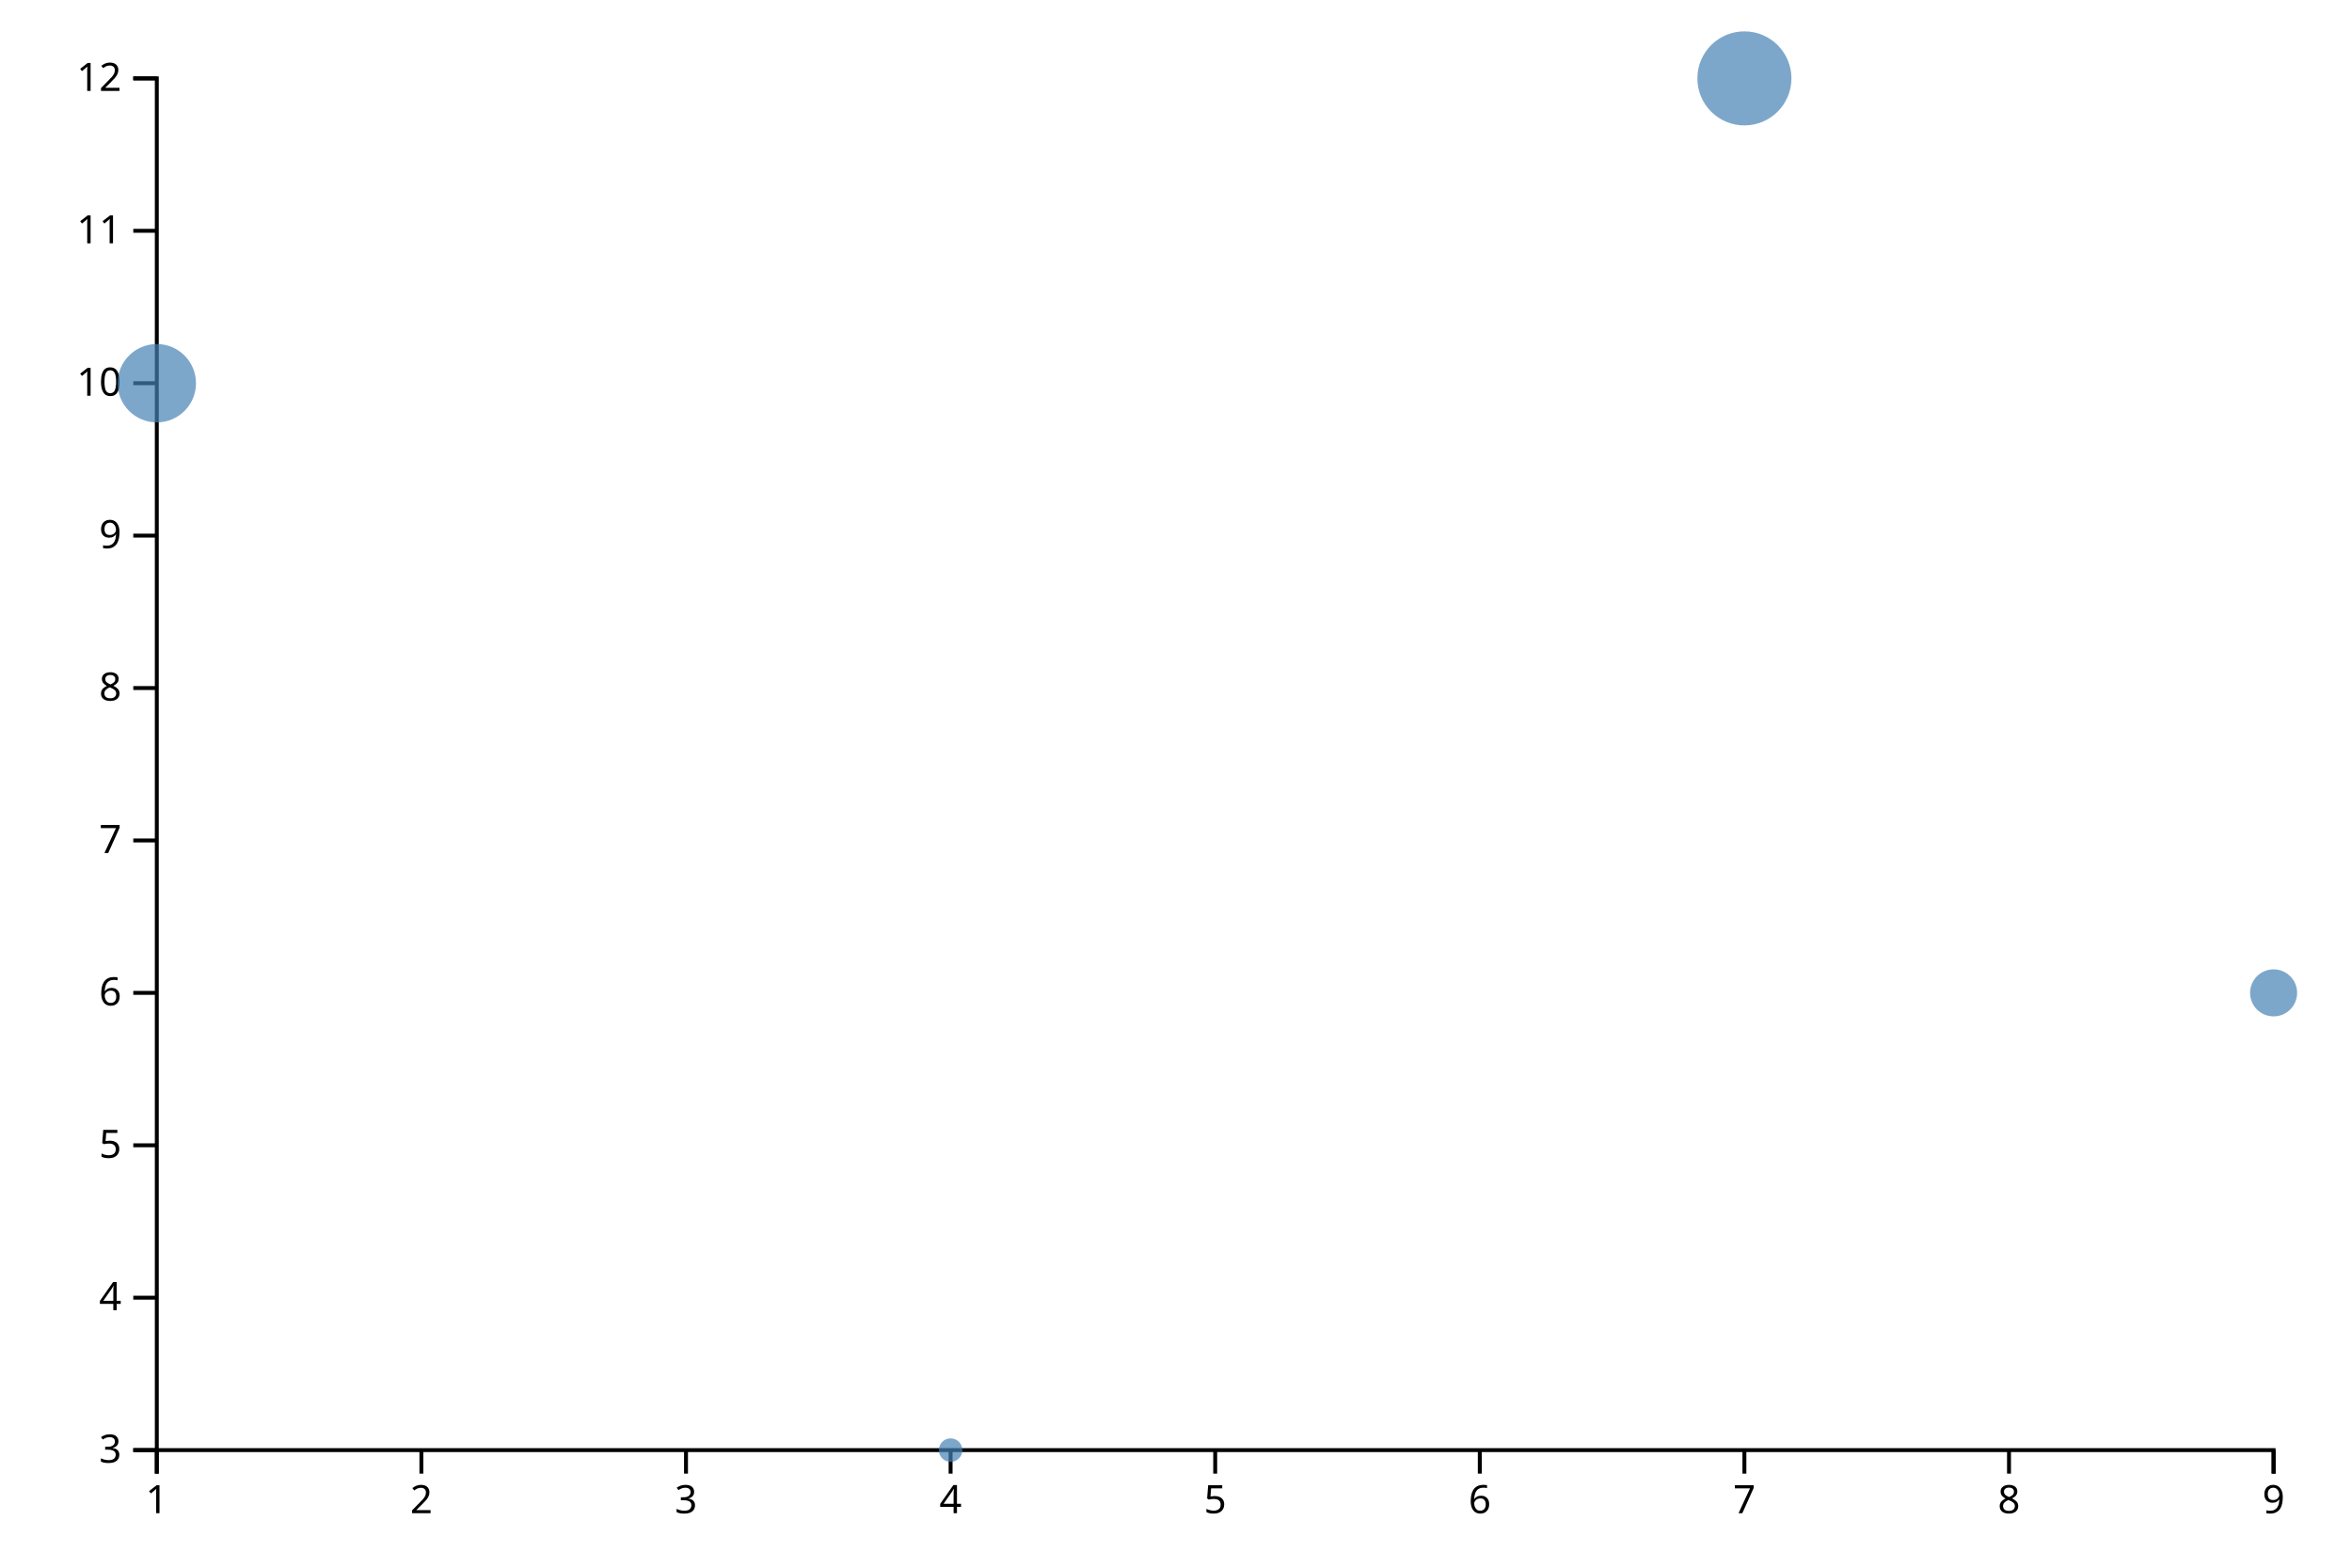
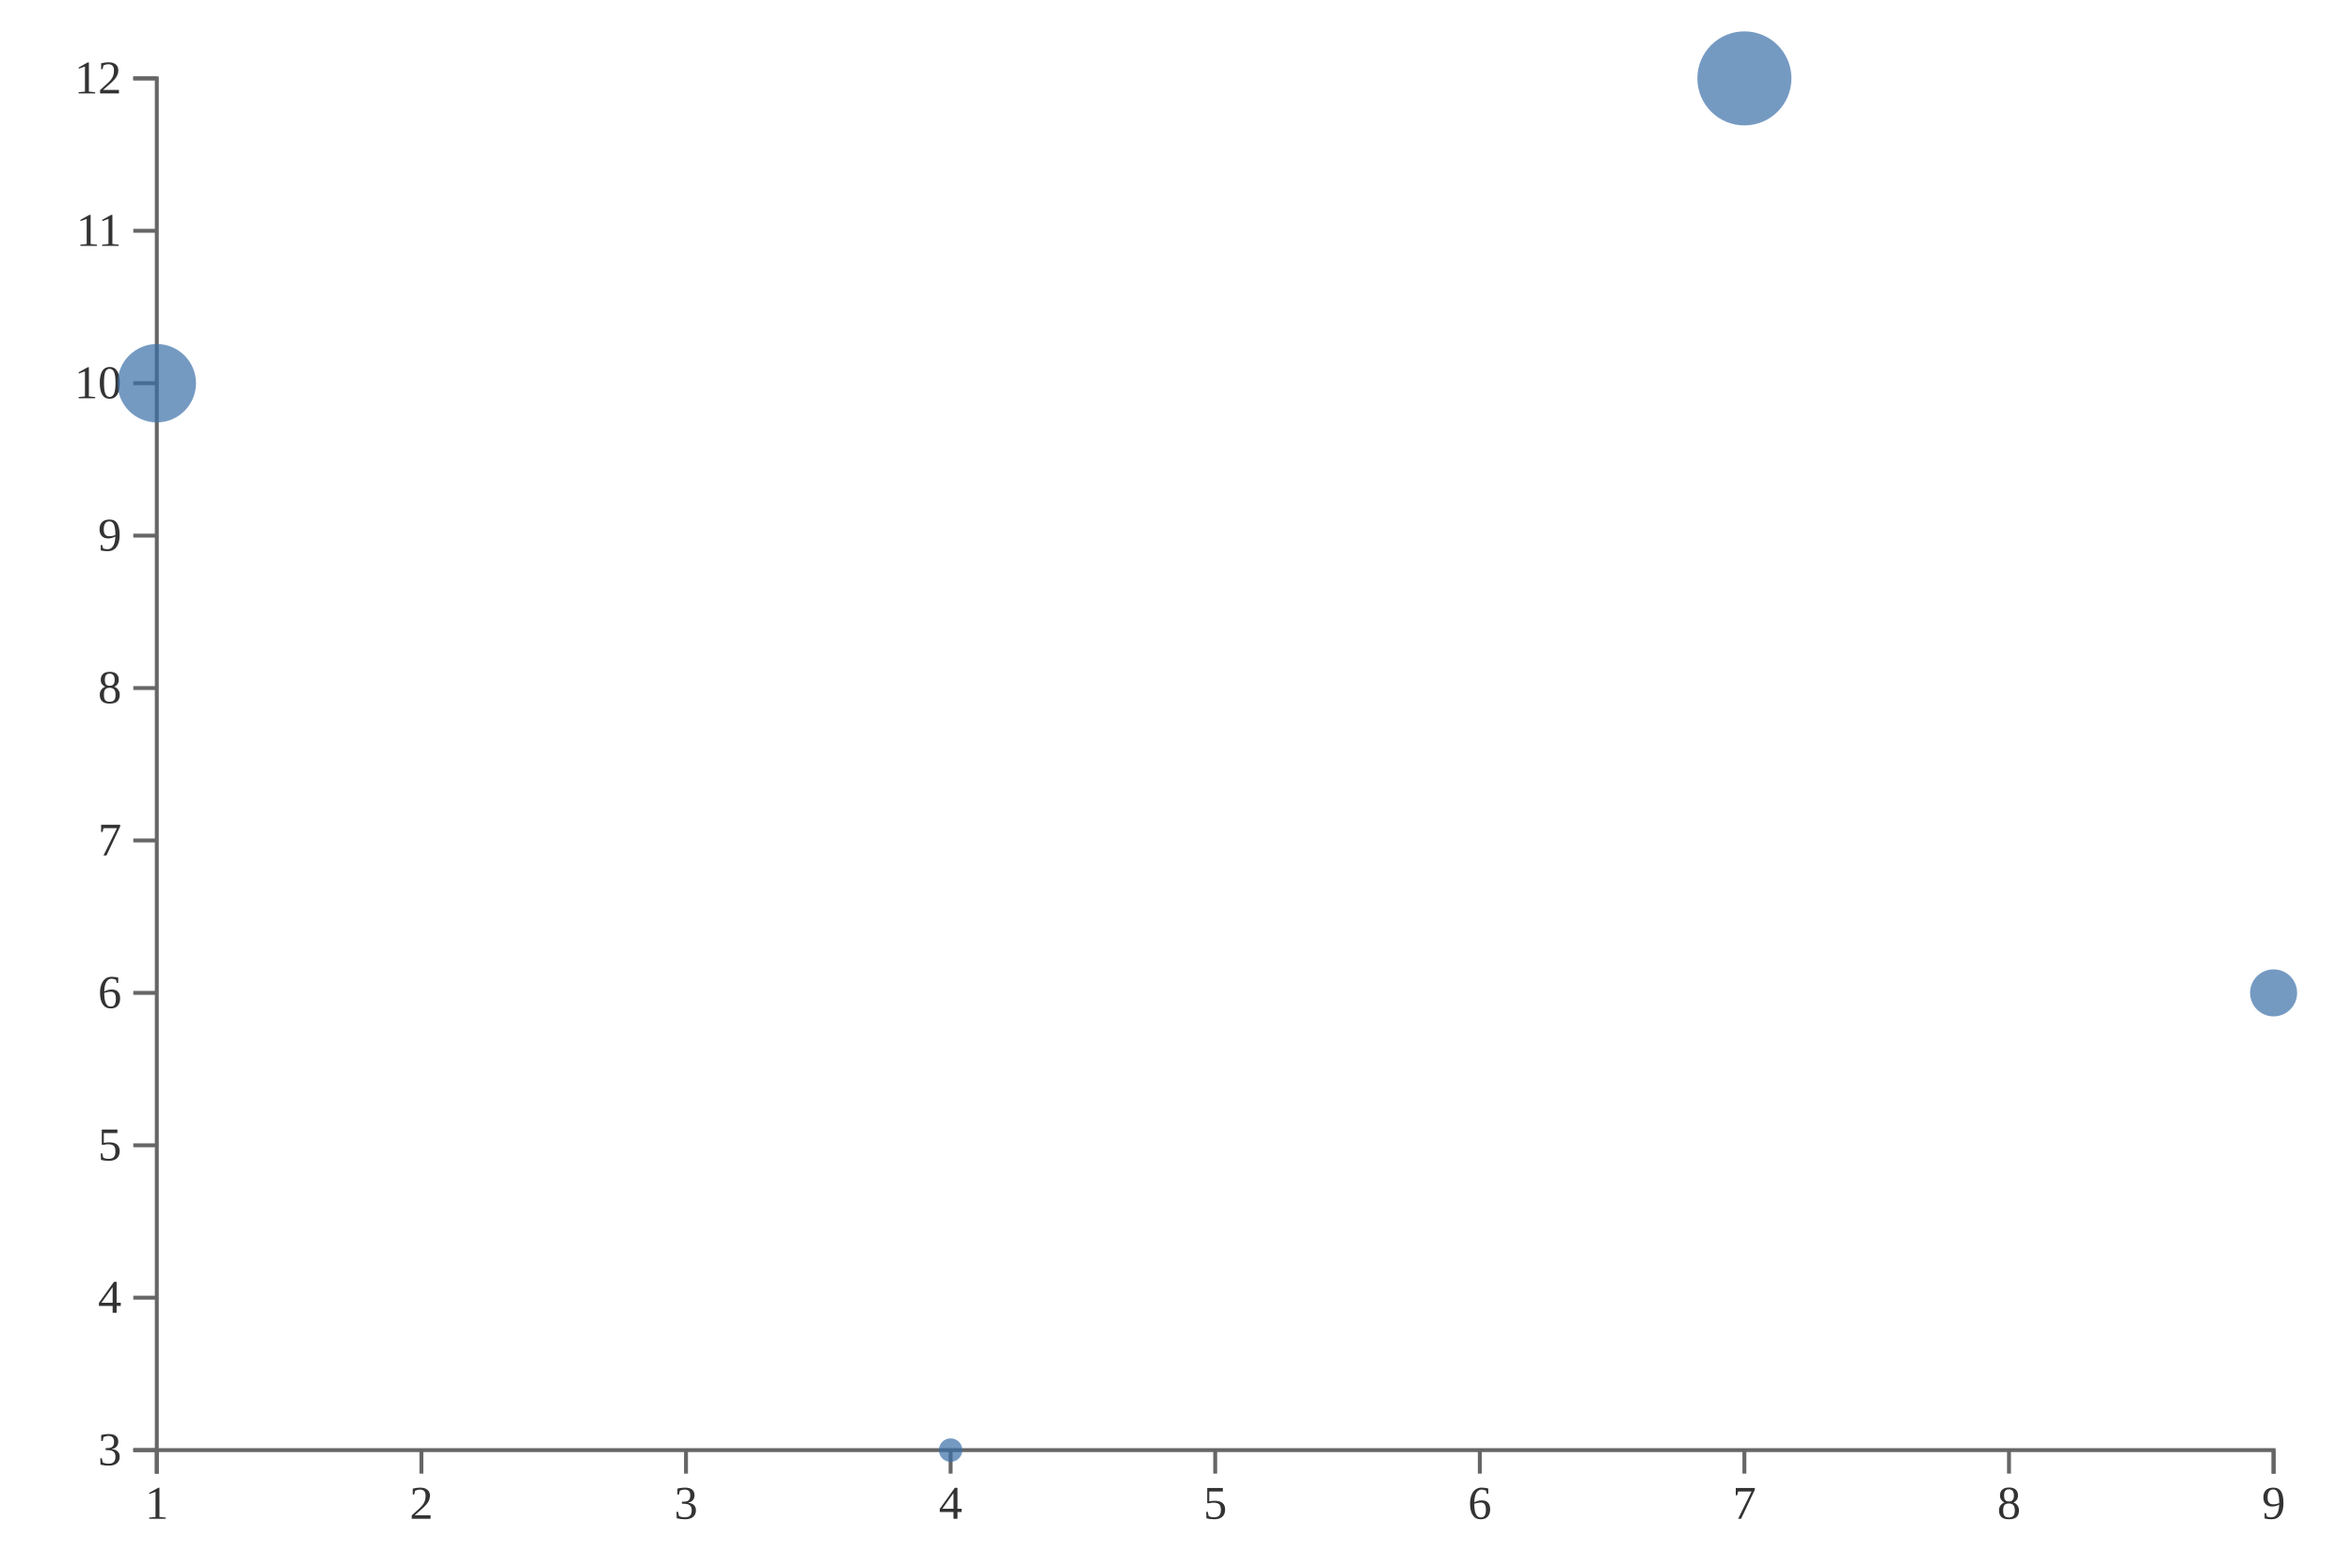
- <svg width="600" height="400" viewBox="0 0 600 400">
+ <svg width="600" height="400" font-family="var(--vis-font-family, sans-serif)" viewBox="0 0 600 400">
  <g transform="translate(40, 20)">
    <g class="x-axis" transform="translate(0, 350)">
-       <g fill="none" font-family="sans-serif" font-size="10" text-anchor="middle">
-         <path d="M0,6V0H540V6" stroke="currentColor" />
+       <g fill="none" font-family="var(--vis-font-family, sans-serif)" font-size="var(--vis-font-size, 10px)" text-anchor="middle">
+         <path d="M0,6V0H540V6" stroke="var(--vis-axis, #666666)" />
        <g class="tick" transform="translate(0,0)">
-           <line stroke="currentColor" x1="0" x2="0" y1="0" y2="6" />
-           <text dy="0.71em" fill="currentColor" y="9">1</text>
+           <line stroke="var(--vis-axis, #666666)" x1="0" x2="0" y1="0" y2="6" />
+           <text dy="0.71em" fill="var(--vis-text, #333333)" y="9">1</text>
        </g>
        <g class="tick" transform="translate(67.5,0)">
-           <line stroke="currentColor" x1="0" x2="0" y1="0" y2="6" />
-           <text dy="0.71em" fill="currentColor" y="9">2</text>
+           <line stroke="var(--vis-axis, #666666)" x1="0" x2="0" y1="0" y2="6" />
+           <text dy="0.71em" fill="var(--vis-text, #333333)" y="9">2</text>
        </g>
        <g class="tick" transform="translate(135,0)">
-           <line stroke="currentColor" x1="0" x2="0" y1="0" y2="6" />
-           <text dy="0.71em" fill="currentColor" y="9">3</text>
+           <line stroke="var(--vis-axis, #666666)" x1="0" x2="0" y1="0" y2="6" />
+           <text dy="0.71em" fill="var(--vis-text, #333333)" y="9">3</text>
        </g>
        <g class="tick" transform="translate(202.5,0)">
-           <line stroke="currentColor" x1="0" x2="0" y1="0" y2="6" />
-           <text dy="0.71em" fill="currentColor" y="9">4</text>
+           <line stroke="var(--vis-axis, #666666)" x1="0" x2="0" y1="0" y2="6" />
+           <text dy="0.71em" fill="var(--vis-text, #333333)" y="9">4</text>
        </g>
        <g class="tick" transform="translate(270,0)">
-           <line stroke="currentColor" x1="0" x2="0" y1="0" y2="6" />
-           <text dy="0.71em" fill="currentColor" y="9">5</text>
+           <line stroke="var(--vis-axis, #666666)" x1="0" x2="0" y1="0" y2="6" />
+           <text dy="0.71em" fill="var(--vis-text, #333333)" y="9">5</text>
        </g>
        <g class="tick" transform="translate(337.5,0)">
-           <line stroke="currentColor" x1="0" x2="0" y1="0" y2="6" />
-           <text dy="0.71em" fill="currentColor" y="9">6</text>
+           <line stroke="var(--vis-axis, #666666)" x1="0" x2="0" y1="0" y2="6" />
+           <text dy="0.71em" fill="var(--vis-text, #333333)" y="9">6</text>
        </g>
        <g class="tick" transform="translate(405,0)">
-           <line stroke="currentColor" x1="0" x2="0" y1="0" y2="6" />
-           <text dy="0.71em" fill="currentColor" y="9">7</text>
+           <line stroke="var(--vis-axis, #666666)" x1="0" x2="0" y1="0" y2="6" />
+           <text dy="0.71em" fill="var(--vis-text, #333333)" y="9">7</text>
        </g>
        <g class="tick" transform="translate(472.5,0)">
-           <line stroke="currentColor" x1="0" x2="0" y1="0" y2="6" />
-           <text dy="0.71em" fill="currentColor" y="9">8</text>
+           <line stroke="var(--vis-axis, #666666)" x1="0" x2="0" y1="0" y2="6" />
+           <text dy="0.71em" fill="var(--vis-text, #333333)" y="9">8</text>
        </g>
        <g class="tick" transform="translate(540,0)">
-           <line stroke="currentColor" x1="0" x2="0" y1="0" y2="6" />
-           <text dy="0.71em" fill="currentColor" y="9">9</text>
+           <line stroke="var(--vis-axis, #666666)" x1="0" x2="0" y1="0" y2="6" />
+           <text dy="0.71em" fill="var(--vis-text, #333333)" y="9">9</text>
        </g>
      </g>
    </g>
    <g class="y-axis">
-       <g fill="none" font-family="sans-serif" font-size="10" text-anchor="end">
-         <path d="M-6,350H0V0H-6" stroke="currentColor" />
+       <g fill="none" font-family="var(--vis-font-family, sans-serif)" font-size="var(--vis-font-size, 10px)" text-anchor="end">
+         <path d="M-6,350H0V0H-6" stroke="var(--vis-axis, #666666)" />
        <g class="tick" transform="translate(0,350)">
-           <line stroke="currentColor" x1="0" x2="-6" y1="0" y2="0" />
-           <text dy="0.32em" fill="currentColor" x="-9">3</text>
+           <line stroke="var(--vis-axis, #666666)" x1="0" x2="-6" y1="0" y2="0" />
+           <text dy="0.32em" fill="var(--vis-text, #333333)" x="-9">3</text>
        </g>
        <g class="tick" transform="translate(0,311.1111)">
-           <line stroke="currentColor" x1="0" x2="-6" y1="0" y2="0" />
-           <text dy="0.32em" fill="currentColor" x="-9">4</text>
+           <line stroke="var(--vis-axis, #666666)" x1="0" x2="-6" y1="0" y2="0" />
+           <text dy="0.32em" fill="var(--vis-text, #333333)" x="-9">4</text>
        </g>
        <g class="tick" transform="translate(0,272.2222)">
-           <line stroke="currentColor" x1="0" x2="-6" y1="0" y2="0" />
-           <text dy="0.32em" fill="currentColor" x="-9">5</text>
+           <line stroke="var(--vis-axis, #666666)" x1="0" x2="-6" y1="0" y2="0" />
+           <text dy="0.32em" fill="var(--vis-text, #333333)" x="-9">5</text>
        </g>
        <g class="tick" transform="translate(0,233.3333)">
-           <line stroke="currentColor" x1="0" x2="-6" y1="0" y2="0" />
-           <text dy="0.32em" fill="currentColor" x="-9">6</text>
+           <line stroke="var(--vis-axis, #666666)" x1="0" x2="-6" y1="0" y2="0" />
+           <text dy="0.32em" fill="var(--vis-text, #333333)" x="-9">6</text>
        </g>
        <g class="tick" transform="translate(0,194.4444)">
-           <line stroke="currentColor" x1="0" x2="-6" y1="0" y2="0" />
-           <text dy="0.32em" fill="currentColor" x="-9">7</text>
+           <line stroke="var(--vis-axis, #666666)" x1="0" x2="-6" y1="0" y2="0" />
+           <text dy="0.32em" fill="var(--vis-text, #333333)" x="-9">7</text>
        </g>
        <g class="tick" transform="translate(0,155.5556)">
-           <line stroke="currentColor" x1="0" x2="-6" y1="0" y2="0" />
-           <text dy="0.32em" fill="currentColor" x="-9">8</text>
+           <line stroke="var(--vis-axis, #666666)" x1="0" x2="-6" y1="0" y2="0" />
+           <text dy="0.32em" fill="var(--vis-text, #333333)" x="-9">8</text>
        </g>
        <g class="tick" transform="translate(0,116.6667)">
-           <line stroke="currentColor" x1="0" x2="-6" y1="0" y2="0" />
-           <text dy="0.32em" fill="currentColor" x="-9">9</text>
+           <line stroke="var(--vis-axis, #666666)" x1="0" x2="-6" y1="0" y2="0" />
+           <text dy="0.32em" fill="var(--vis-text, #333333)" x="-9">9</text>
        </g>
        <g class="tick" transform="translate(0,77.7778)">
-           <line stroke="currentColor" x1="0" x2="-6" y1="0" y2="0" />
-           <text dy="0.32em" fill="currentColor" x="-9">10</text>
+           <line stroke="var(--vis-axis, #666666)" x1="0" x2="-6" y1="0" y2="0" />
+           <text dy="0.32em" fill="var(--vis-text, #333333)" x="-9">10</text>
        </g>
        <g class="tick" transform="translate(0,38.8889)">
-           <line stroke="currentColor" x1="0" x2="-6" y1="0" y2="0" />
-           <text dy="0.32em" fill="currentColor" x="-9">11</text>
+           <line stroke="var(--vis-axis, #666666)" x1="0" x2="-6" y1="0" y2="0" />
+           <text dy="0.32em" fill="var(--vis-text, #333333)" x="-9">11</text>
        </g>
        <g class="tick" transform="translate(0,0)">
-           <line stroke="currentColor" x1="0" x2="-6" y1="0" y2="0" />
-           <text dy="0.32em" fill="currentColor" x="-9">12</text>
+           <line stroke="var(--vis-axis, #666666)" x1="0" x2="-6" y1="0" y2="0" />
+           <text dy="0.32em" fill="var(--vis-text, #333333)" x="-9">12</text>
        </g>
      </g>
    </g>
-     <circle cx="0" cy="77.778" r="10" fill="steelblue" opacity="0.7" />
-     <circle cx="202.5" cy="350" r="3" fill="steelblue" opacity="0.7" />
-     <circle cx="405" cy="0" r="12" fill="steelblue" opacity="0.7" />
-     <circle cx="540" cy="233.333" r="6" fill="steelblue" opacity="0.7" />
+     <circle cx="0" cy="77.778" r="10" fill="var(--vis-series-1, #3b6fa8)" opacity="0.7" />
+     <circle cx="202.5" cy="350" r="3" fill="var(--vis-series-1, #3b6fa8)" opacity="0.7" />
+     <circle cx="405" cy="0" r="12" fill="var(--vis-series-1, #3b6fa8)" opacity="0.7" />
+     <circle cx="540" cy="233.333" r="6" fill="var(--vis-series-1, #3b6fa8)" opacity="0.7" />
  </g>
</svg>
